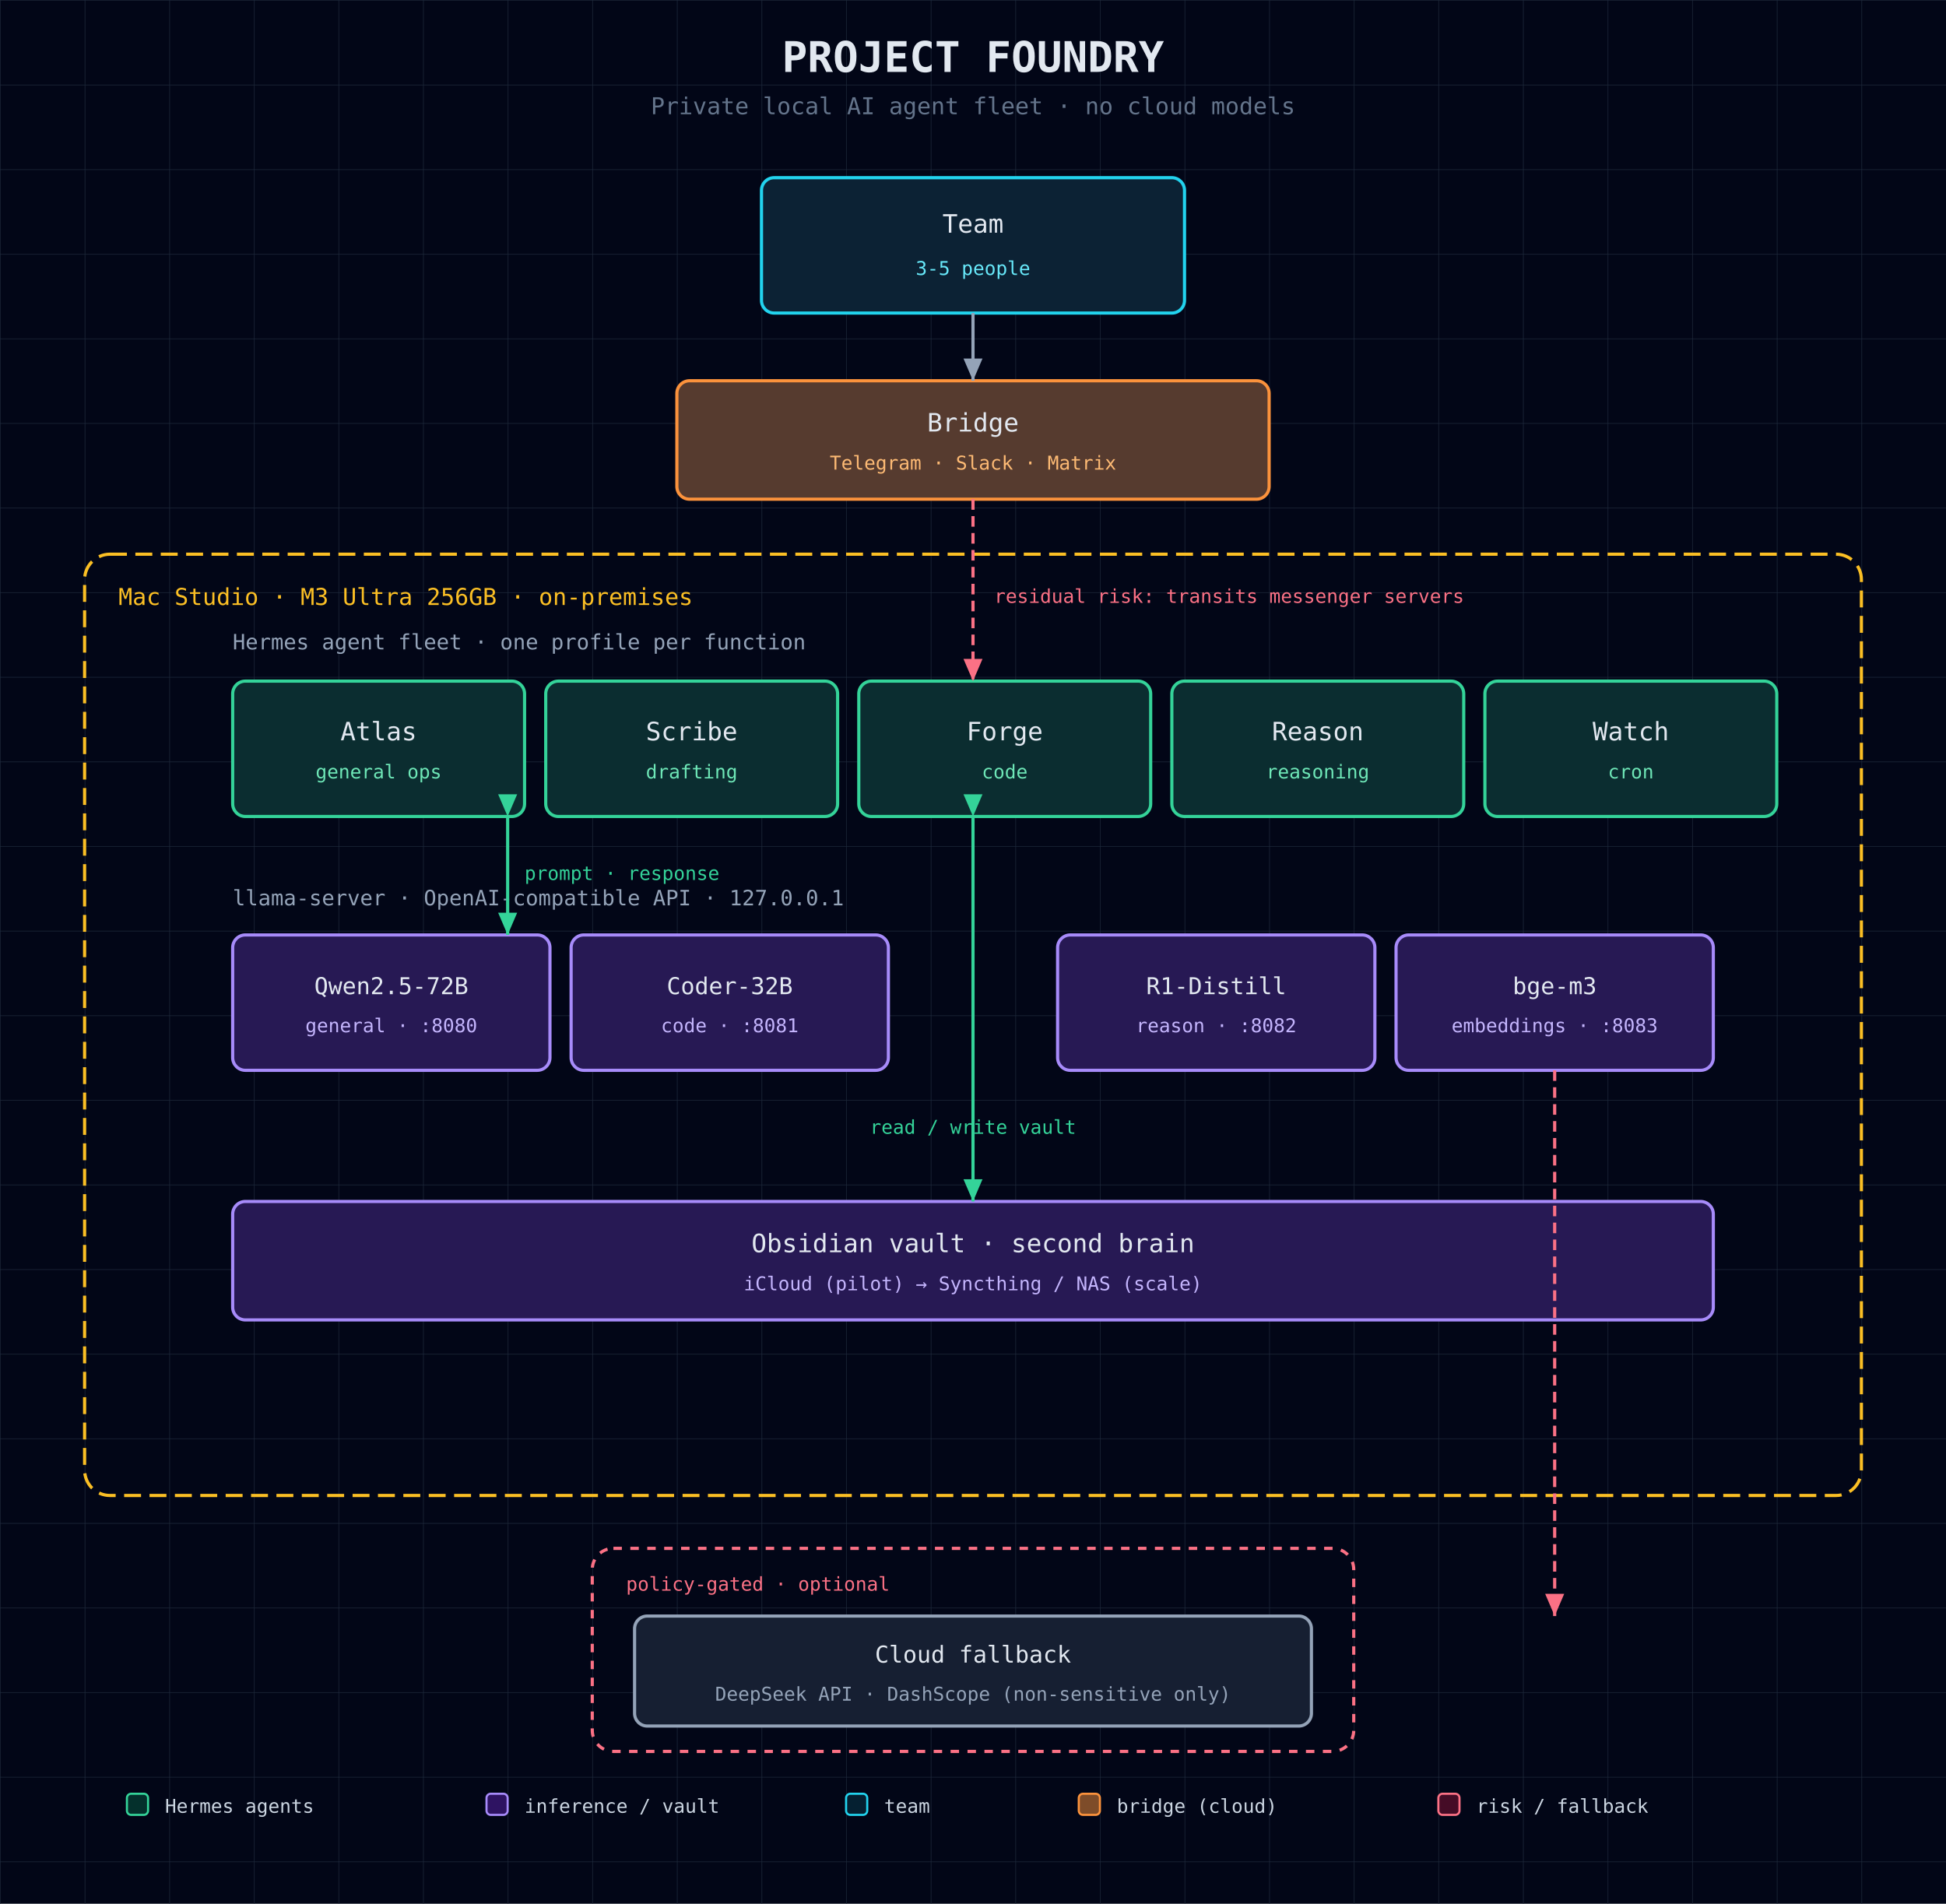
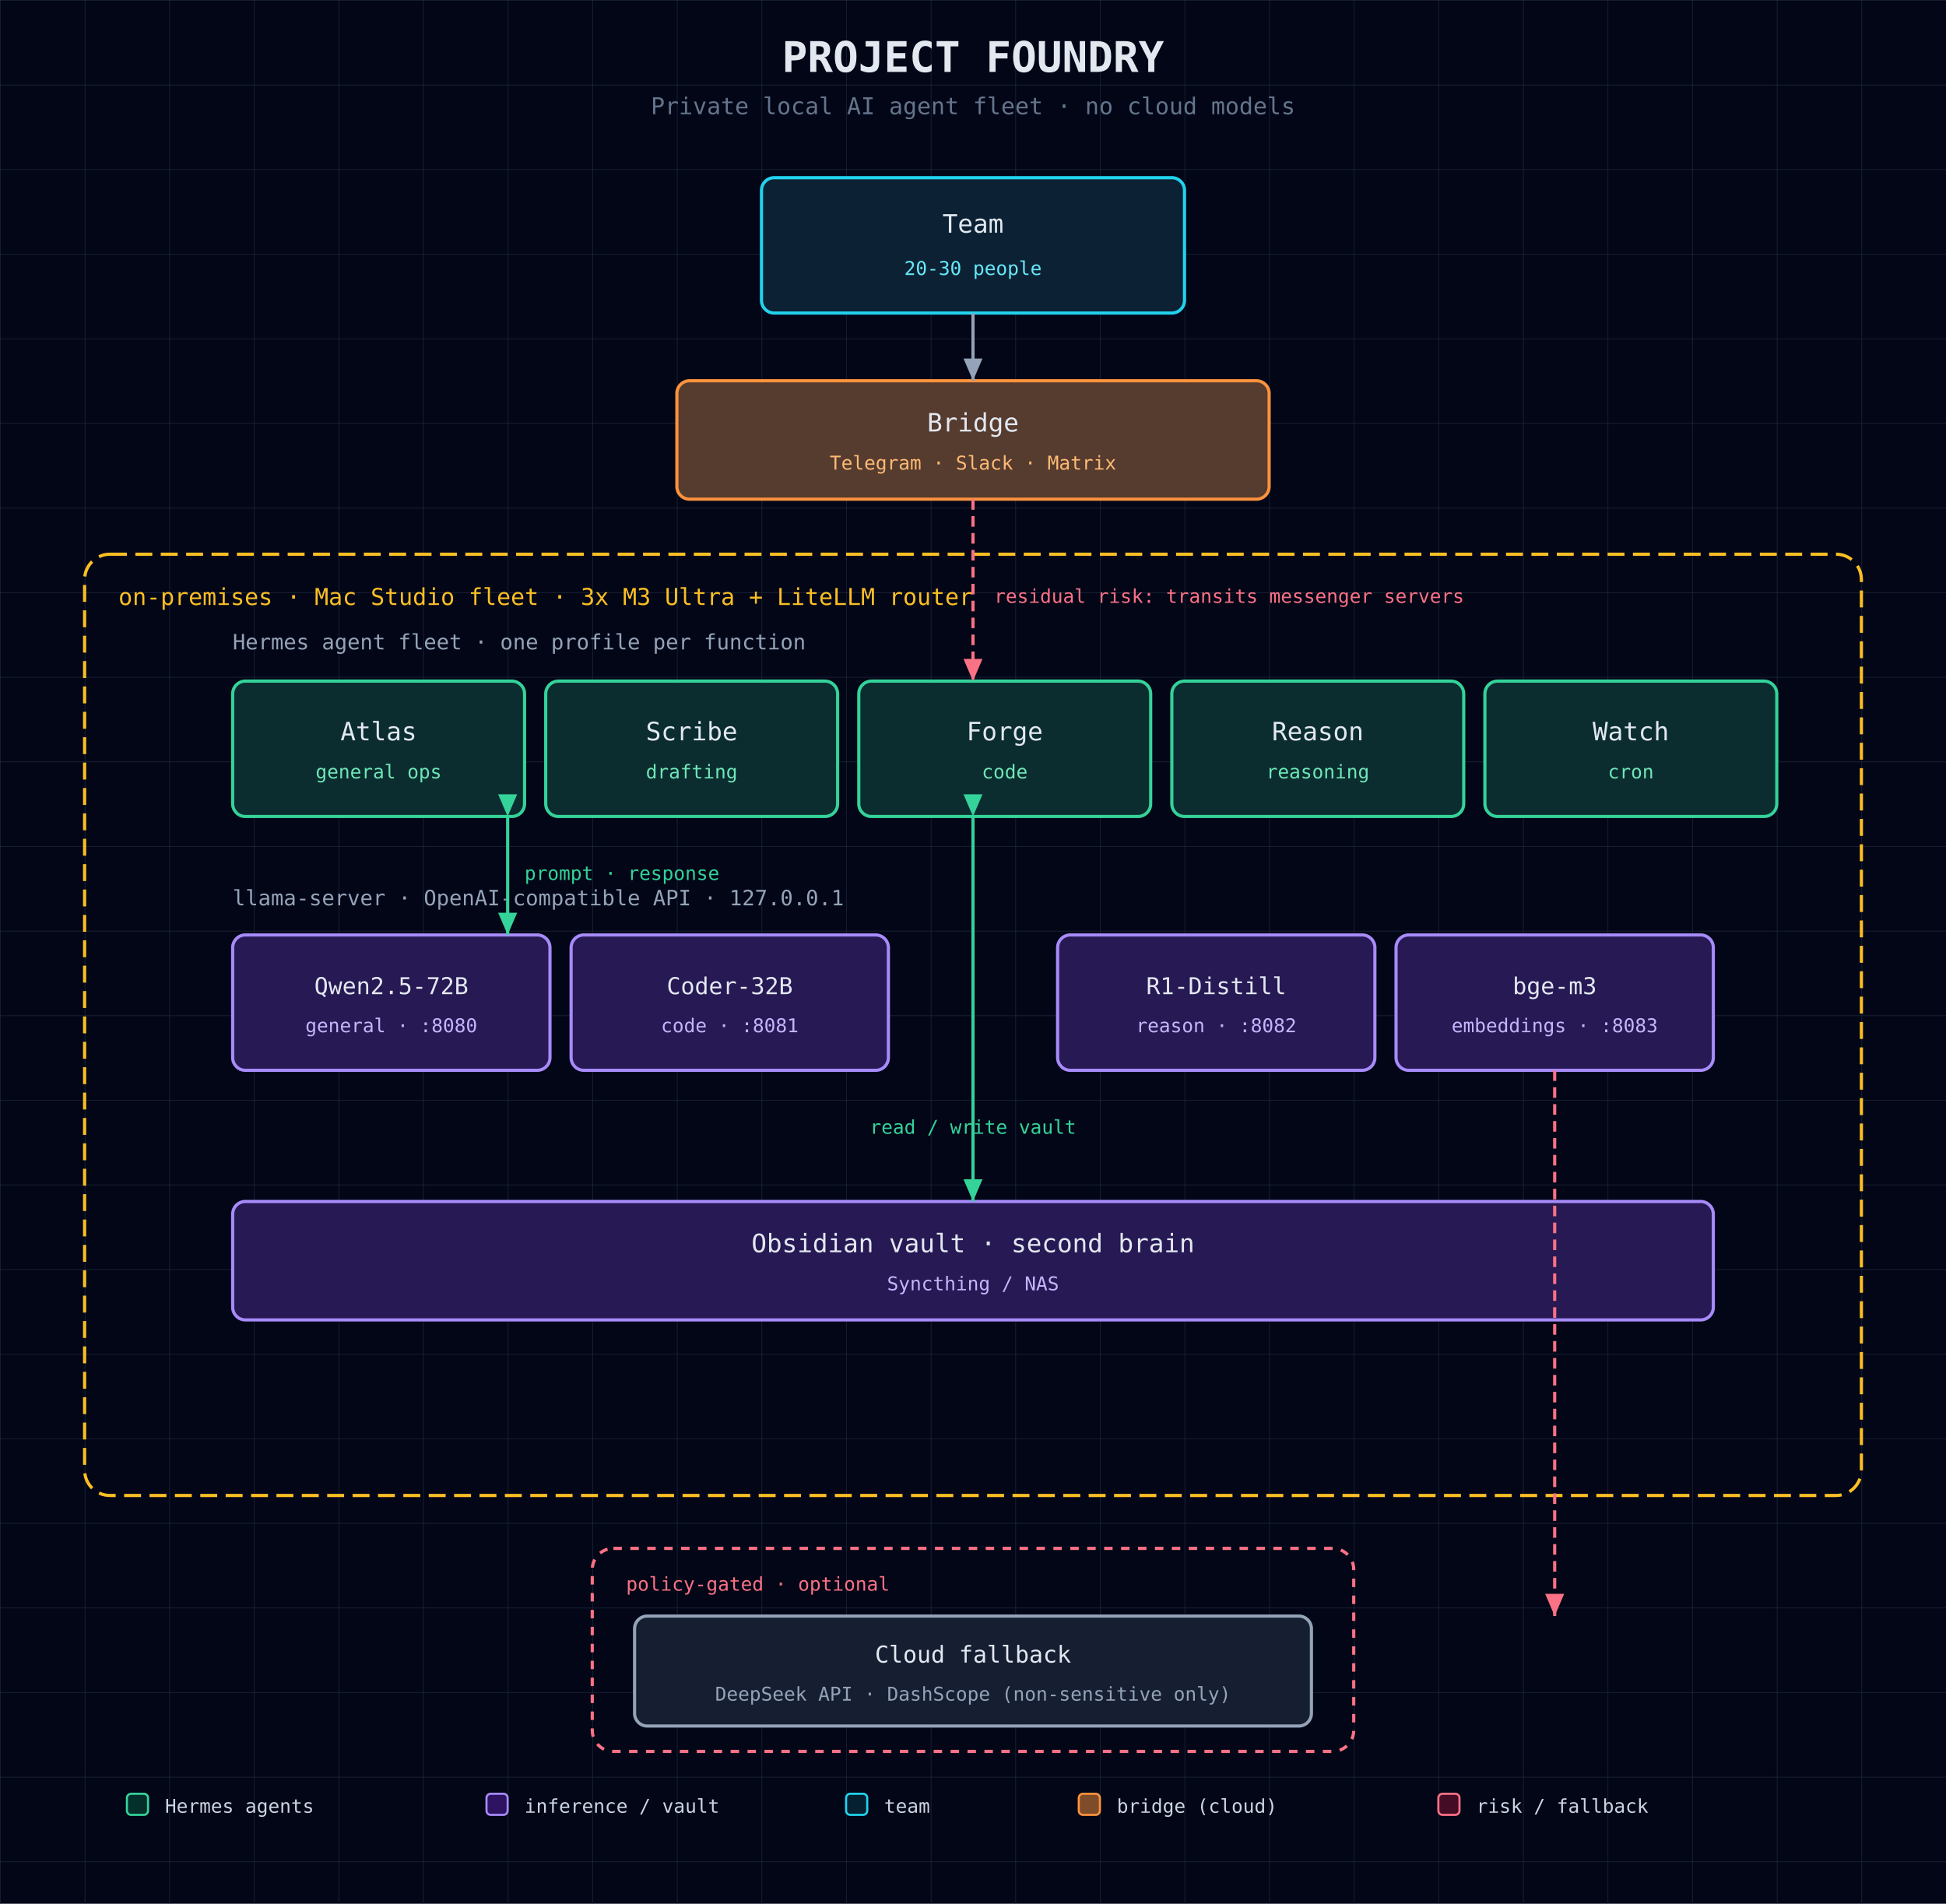
<svg xmlns="http://www.w3.org/2000/svg" width="920" height="900" viewBox="0 0 920 900" font-family="ui-monospace, SFMono-Regular, Menlo, Consolas, monospace">
  <defs>
    <pattern id="grid" width="40" height="40" patternUnits="userSpaceOnUse">
      <path d="M 40 0 L 0 0 0 40" fill="none" stroke="#1e293b" stroke-width="0.5" />
    </pattern>
    <marker id="m-slate" markerWidth="9" markerHeight="9" refX="7" refY="3" orient="auto">
      <path d="M0,0 L7,3 L0,6 Z" fill="#94a3b8" />
    </marker>
    <marker id="m-rose" markerWidth="9" markerHeight="9" refX="7" refY="3" orient="auto">
      <path d="M0,0 L7,3 L0,6 Z" fill="#fb7185" />
    </marker>
    <marker id="m-emerald" markerWidth="9" markerHeight="9" refX="7" refY="3" orient="auto">
      <path d="M0,0 L7,3 L0,6 Z" fill="#34d399" />
    </marker>
  </defs>
  <rect width="920" height="900" fill="#020617" />
  <rect width="920" height="900" fill="url(#grid)" />
  <text x="460" y="34" text-anchor="middle" fill="#e2e8f0" font-size="20" font-weight="700">PROJECT FOUNDRY</text>
  <text x="460" y="54" text-anchor="middle" fill="#64748b" font-size="11">Private local AI agent fleet · no cloud models</text>
  <rect x="40" y="262" width="840" height="445" rx="12" fill="none" stroke="#fbbf24" stroke-width="1.5" stroke-dasharray="8 4" />
-   <text x="56" y="286" fill="#fbbf24" font-size="11">Mac Studio · M3 Ultra 256GB · on-premises</text>
+   <text x="56" y="286" fill="#fbbf24" font-size="11">on-premises · Mac Studio fleet · 3x M3 Ultra + LiteLLM router</text>
  <rect x="360" y="84" width="200" height="64" rx="6" fill="#0f172a" />
  <rect x="360" y="84" width="200" height="64" rx="6" fill="rgba(8,51,68,0.4)" stroke="#22d3ee" stroke-width="1.5" />
  <text x="460" y="110" text-anchor="middle" fill="#e2e8f0" font-size="12">Team</text>
-   <text x="460" y="130" text-anchor="middle" fill="#67e8f9" font-size="9">3-5 people</text>
+   <text x="460" y="130" text-anchor="middle" fill="#67e8f9" font-size="9">20-30 people</text>
  <rect x="320" y="180" width="280" height="56" rx="6" fill="#0f172a" />
  <rect x="320" y="180" width="280" height="56" rx="6" fill="rgba(251,146,60,0.3)" stroke="#fb923c" stroke-width="1.5" />
  <text x="460" y="204" text-anchor="middle" fill="#e2e8f0" font-size="12">Bridge</text>
  <text x="460" y="222" text-anchor="middle" fill="#fdba74" font-size="9">Telegram · Slack · Matrix</text>
  <text x="110" y="307" fill="#94a3b8" font-size="10">Hermes agent fleet · one profile per function</text>
  <g>
    <rect x="110" y="322" width="138" height="64" rx="6" fill="#0f172a" />
    <rect x="110" y="322" width="138" height="64" rx="6" fill="rgba(6,78,59,0.4)" stroke="#34d399" stroke-width="1.5" />
    <text x="179" y="350" text-anchor="middle" fill="#e2e8f0" font-size="12">Atlas</text>
    <text x="179" y="368" text-anchor="middle" fill="#6ee7b7" font-size="9">general ops</text>
  </g>
  <g>
    <rect x="258" y="322" width="138" height="64" rx="6" fill="#0f172a" />
    <rect x="258" y="322" width="138" height="64" rx="6" fill="rgba(6,78,59,0.4)" stroke="#34d399" stroke-width="1.5" />
    <text x="327" y="350" text-anchor="middle" fill="#e2e8f0" font-size="12">Scribe</text>
    <text x="327" y="368" text-anchor="middle" fill="#6ee7b7" font-size="9">drafting</text>
  </g>
  <g>
    <rect x="406" y="322" width="138" height="64" rx="6" fill="#0f172a" />
    <rect x="406" y="322" width="138" height="64" rx="6" fill="rgba(6,78,59,0.4)" stroke="#34d399" stroke-width="1.5" />
    <text x="475" y="350" text-anchor="middle" fill="#e2e8f0" font-size="12">Forge</text>
    <text x="475" y="368" text-anchor="middle" fill="#6ee7b7" font-size="9">code</text>
  </g>
  <g>
    <rect x="554" y="322" width="138" height="64" rx="6" fill="#0f172a" />
    <rect x="554" y="322" width="138" height="64" rx="6" fill="rgba(6,78,59,0.4)" stroke="#34d399" stroke-width="1.5" />
    <text x="623" y="350" text-anchor="middle" fill="#e2e8f0" font-size="12">Reason</text>
    <text x="623" y="368" text-anchor="middle" fill="#6ee7b7" font-size="9">reasoning</text>
  </g>
  <g>
    <rect x="702" y="322" width="138" height="64" rx="6" fill="#0f172a" />
    <rect x="702" y="322" width="138" height="64" rx="6" fill="rgba(6,78,59,0.4)" stroke="#34d399" stroke-width="1.5" />
    <text x="771" y="350" text-anchor="middle" fill="#e2e8f0" font-size="12">Watch</text>
    <text x="771" y="368" text-anchor="middle" fill="#6ee7b7" font-size="9">cron</text>
  </g>
  <text x="110" y="428" fill="#94a3b8" font-size="10">llama-server · OpenAI-compatible API · 127.0.0.1</text>
  <g>
    <rect x="110" y="442" width="150" height="64" rx="6" fill="#0f172a" />
    <rect x="110" y="442" width="150" height="64" rx="6" fill="rgba(76,29,149,0.4)" stroke="#a78bfa" stroke-width="1.5" />
    <text x="185" y="470" text-anchor="middle" fill="#e2e8f0" font-size="11">Qwen2.5-72B</text>
    <text x="185" y="488" text-anchor="middle" fill="#c4b5fd" font-size="9">general · :8080</text>
  </g>
  <g>
    <rect x="270" y="442" width="150" height="64" rx="6" fill="#0f172a" />
    <rect x="270" y="442" width="150" height="64" rx="6" fill="rgba(76,29,149,0.4)" stroke="#a78bfa" stroke-width="1.5" />
    <text x="345" y="470" text-anchor="middle" fill="#e2e8f0" font-size="11">Coder-32B</text>
    <text x="345" y="488" text-anchor="middle" fill="#c4b5fd" font-size="9">code · :8081</text>
  </g>
  <g>
    <rect x="500" y="442" width="150" height="64" rx="6" fill="#0f172a" />
    <rect x="500" y="442" width="150" height="64" rx="6" fill="rgba(76,29,149,0.4)" stroke="#a78bfa" stroke-width="1.5" />
    <text x="575" y="470" text-anchor="middle" fill="#e2e8f0" font-size="11">R1-Distill</text>
    <text x="575" y="488" text-anchor="middle" fill="#c4b5fd" font-size="9">reason · :8082</text>
  </g>
  <g>
    <rect x="660" y="442" width="150" height="64" rx="6" fill="#0f172a" />
    <rect x="660" y="442" width="150" height="64" rx="6" fill="rgba(76,29,149,0.4)" stroke="#a78bfa" stroke-width="1.5" />
    <text x="735" y="470" text-anchor="middle" fill="#e2e8f0" font-size="11">bge-m3</text>
    <text x="735" y="488" text-anchor="middle" fill="#c4b5fd" font-size="9">embeddings · :8083</text>
  </g>
  <rect x="110" y="568" width="700" height="56" rx="6" fill="#0f172a" />
  <rect x="110" y="568" width="700" height="56" rx="6" fill="rgba(76,29,149,0.4)" stroke="#a78bfa" stroke-width="1.5" />
  <text x="460" y="592" text-anchor="middle" fill="#e2e8f0" font-size="12">Obsidian vault · second brain</text>
-   <text x="460" y="610" text-anchor="middle" fill="#c4b5fd" font-size="9">iCloud (pilot) → Syncthing / NAS (scale)</text>
+   <text x="460" y="610" text-anchor="middle" fill="#c4b5fd" font-size="9">Syncthing / NAS</text>
  <line x1="460" y1="148" x2="460" y2="180" stroke="#94a3b8" stroke-width="1.5" marker-end="url(#m-slate)" />
  <line x1="460" y1="236" x2="460" y2="322" stroke="#fb7185" stroke-width="1.5" stroke-dasharray="5 3" marker-end="url(#m-rose)" />
  <text x="470" y="285" fill="#fb7185" font-size="9">residual risk: transits messenger servers</text>
  <line x1="240" y1="386" x2="240" y2="442" stroke="#34d399" stroke-width="1.5" marker-start="url(#m-emerald)" marker-end="url(#m-emerald)" />
  <text x="248" y="416" fill="#34d399" font-size="9">prompt · response</text>
  <line x1="460" y1="386" x2="460" y2="568" stroke="#34d399" stroke-width="1.5" marker-start="url(#m-emerald)" marker-end="url(#m-emerald)" />
  <text x="460" y="536" text-anchor="middle" fill="#34d399" font-size="9">read / write vault</text>
  <rect x="280" y="732" width="360" height="96" rx="10" fill="none" stroke="#fb7185" stroke-width="1.5" stroke-dasharray="4 4" />
  <text x="296" y="752" fill="#fb7185" font-size="9">policy-gated · optional</text>
  <rect x="300" y="764" width="320" height="52" rx="6" fill="#0f172a" />
  <rect x="300" y="764" width="320" height="52" rx="6" fill="rgba(30,41,59,0.5)" stroke="#94a3b8" stroke-width="1.5" />
  <text x="460" y="786" text-anchor="middle" fill="#e2e8f0" font-size="11">Cloud fallback</text>
  <text x="460" y="804" text-anchor="middle" fill="#94a3b8" font-size="9">DeepSeek API · DashScope (non-sensitive only)</text>
  <line x1="735" y1="506" x2="735" y2="764" stroke="#fb7185" stroke-width="1.5" stroke-dasharray="5 3" marker-end="url(#m-rose)" />
  <g font-size="9" fill="#cbd5e1">
    <rect x="60" y="848" width="10" height="10" rx="2" fill="rgba(6,78,59,0.6)" stroke="#34d399" />
    <text x="78" y="857">Hermes agents</text>
    <rect x="230" y="848" width="10" height="10" rx="2" fill="rgba(76,29,149,0.6)" stroke="#a78bfa" />
    <text x="248" y="857">inference / vault</text>
    <rect x="400" y="848" width="10" height="10" rx="2" fill="rgba(8,51,68,0.6)" stroke="#22d3ee" />
    <text x="418" y="857">team</text>
    <rect x="510" y="848" width="10" height="10" rx="2" fill="rgba(251,146,60,0.5)" stroke="#fb923c" />
    <text x="528" y="857">bridge (cloud)</text>
    <rect x="680" y="848" width="10" height="10" rx="2" fill="rgba(136,19,55,0.5)" stroke="#fb7185" />
    <text x="698" y="857">risk / fallback</text>
  </g>
</svg>
